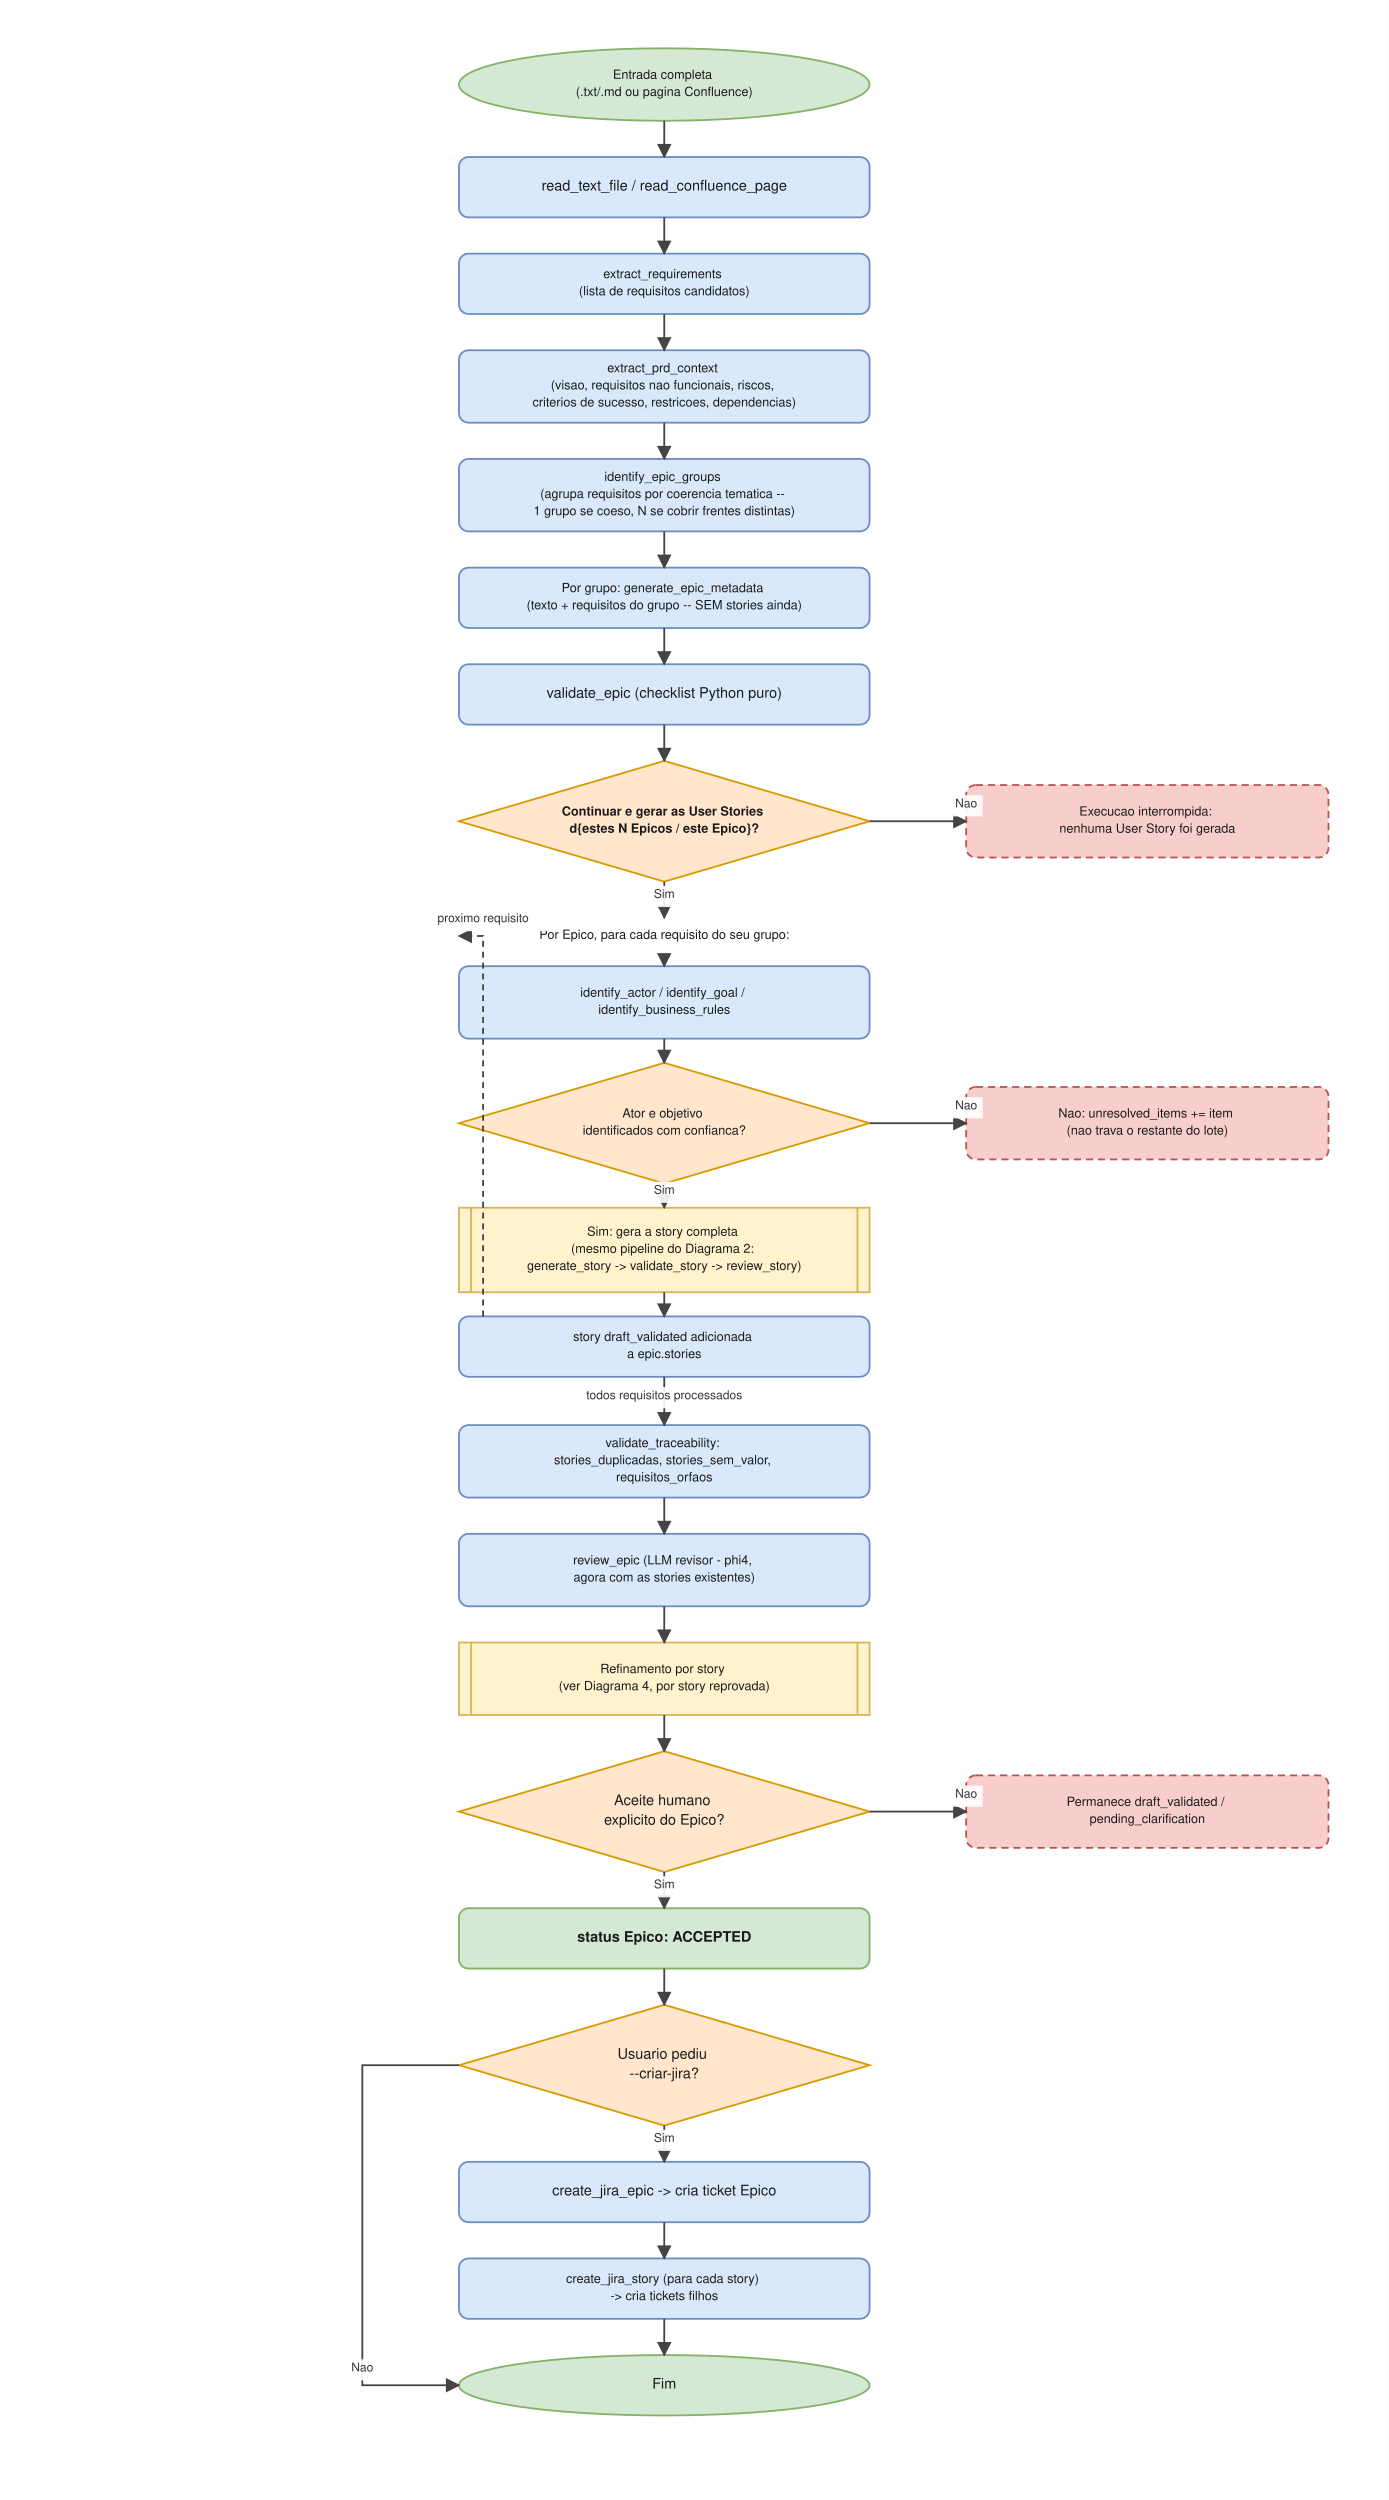
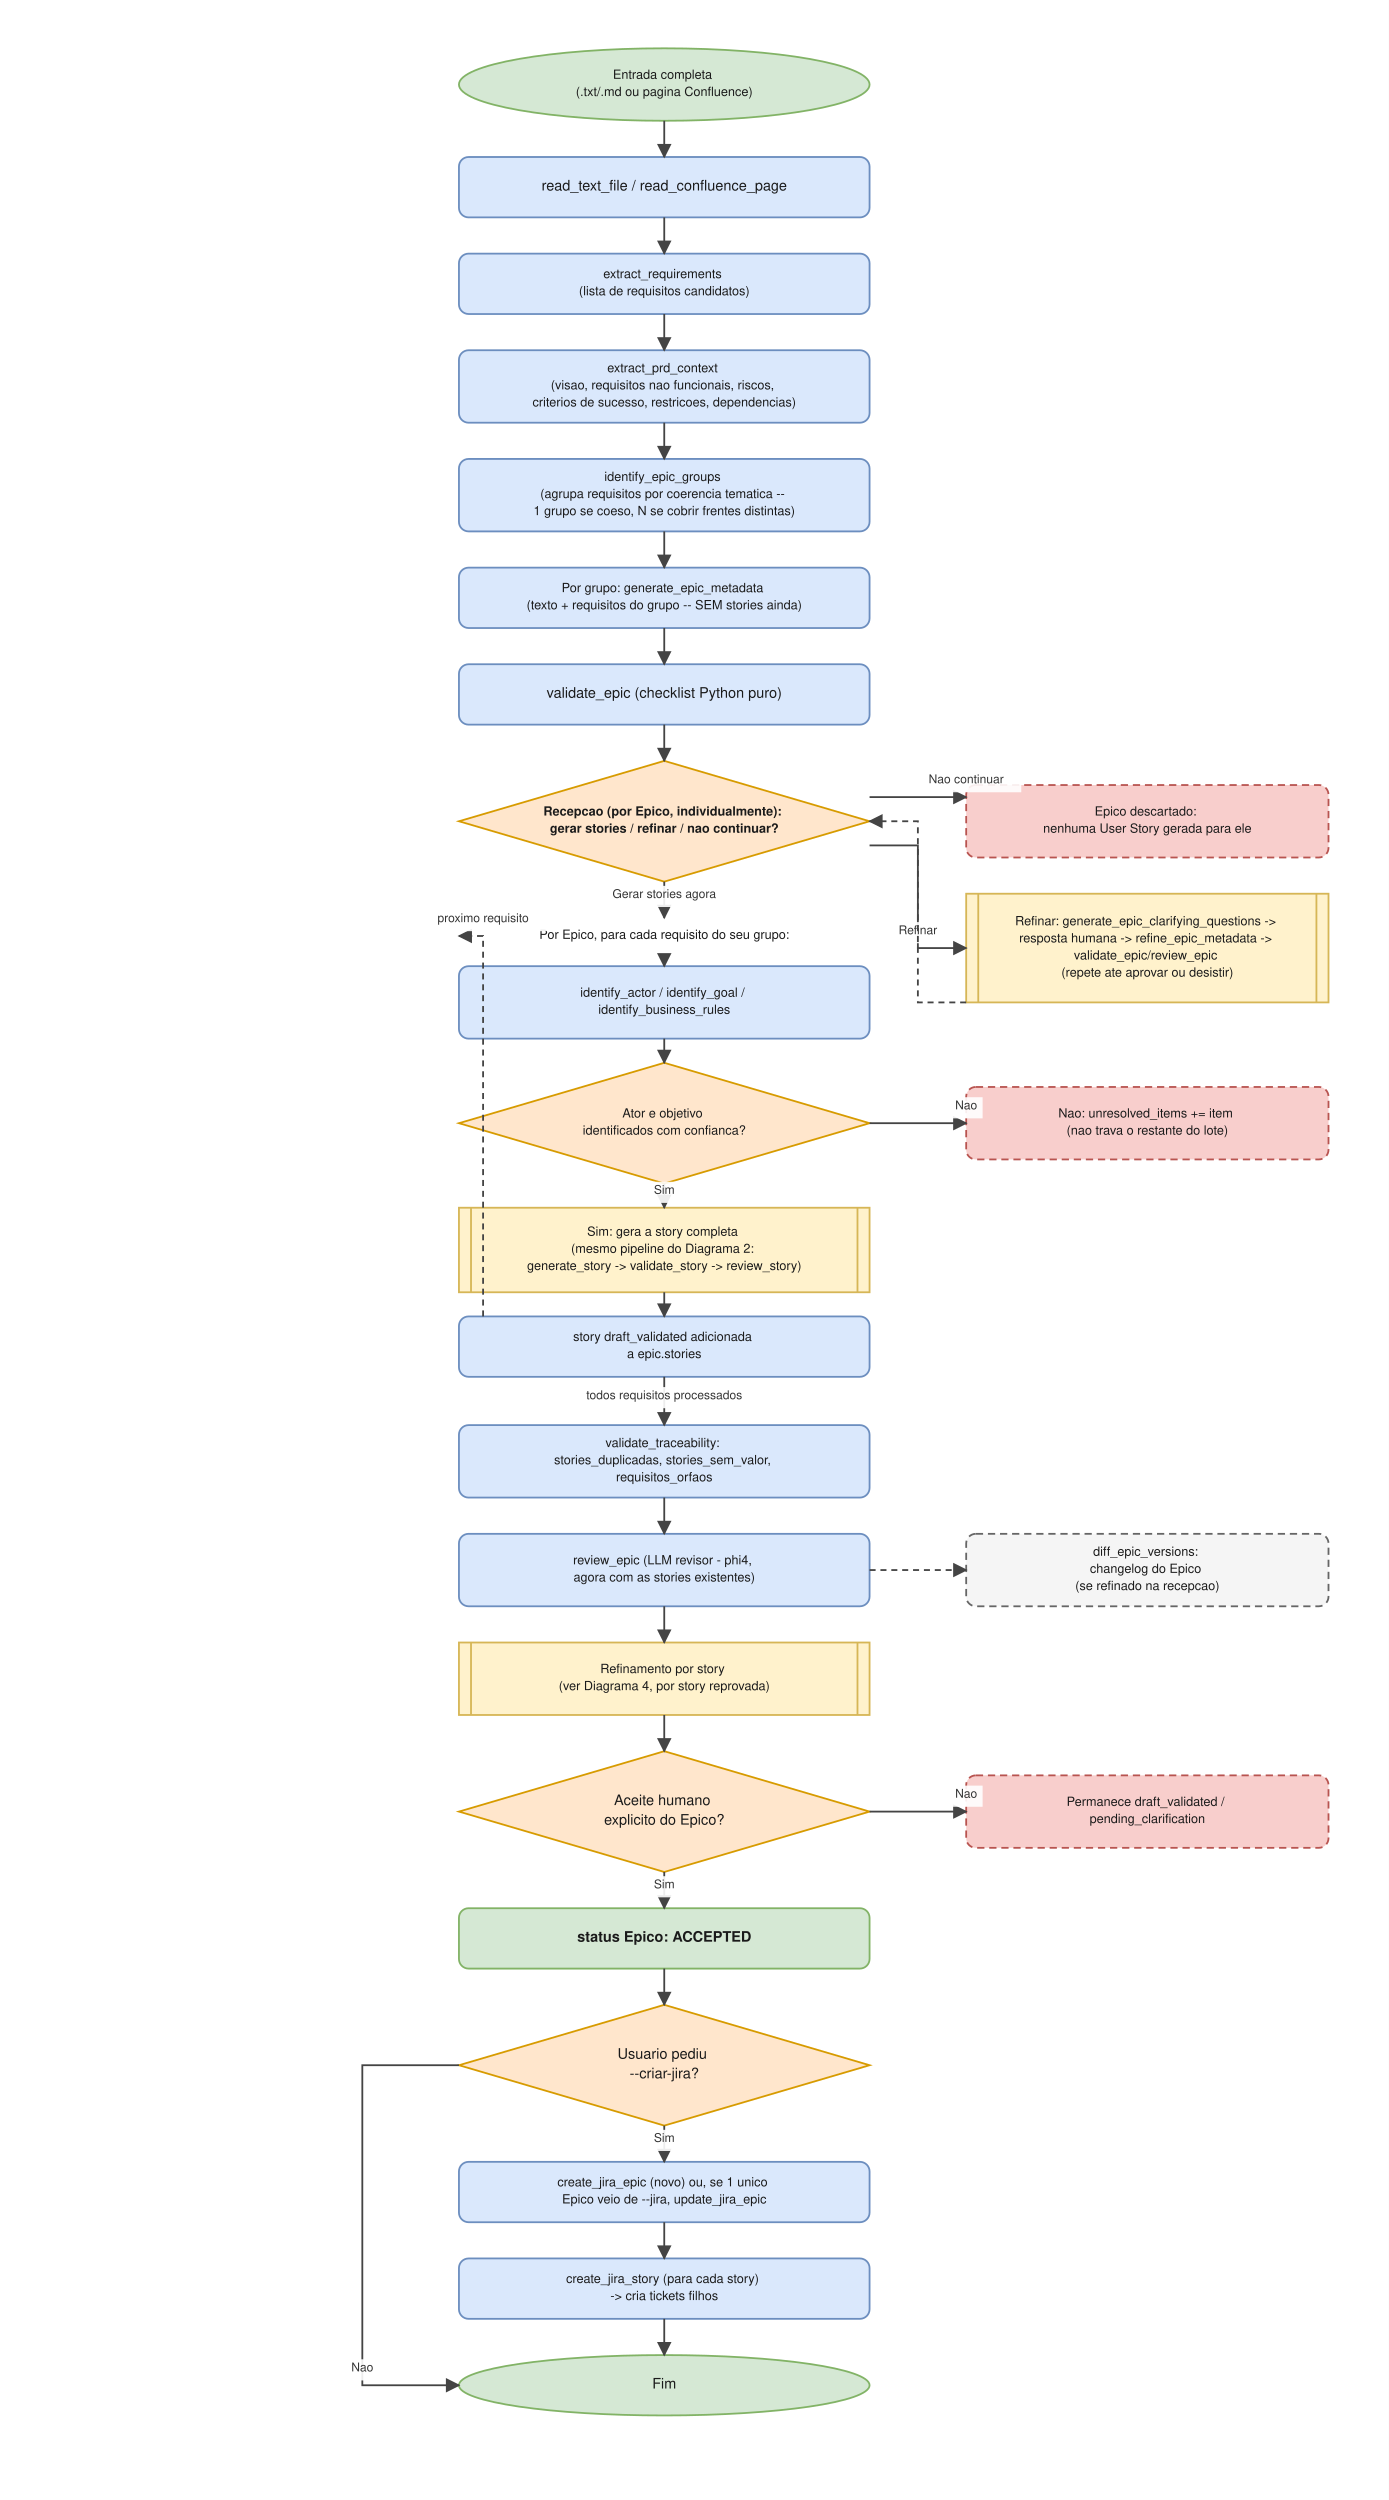
<svg xmlns="http://www.w3.org/2000/svg" viewBox="0 0 1150 2070" width="1150" height="2070">
  <rect x="0" y="0" width="1150" height="2070" fill="#ffffff" />
  <defs>
    <marker id="arrow" viewBox="0 0 10 10" refX="9" refY="5" markerWidth="8" markerHeight="8" orient="auto-start-reverse">
      <path d="M0,0 L10,5 L0,10 z" fill="#444444" />
    </marker>
  </defs>
  <ellipse cx="550.0" cy="70.0" rx="170.0" ry="30.0" fill="#d5e8d4" stroke="#82b366" stroke-width="1.5" />
  <text x="550.0" y="65.275" text-anchor="middle" font-size="10.5" font-family="Helvetica,Arial,sans-serif" fill="#1a1a1a">
    <tspan x="550.0" dy="0">Entrada completa</tspan>
    <tspan x="550.0" dy="14.175">(.txt/.md ou pagina Confluence)</tspan>
  </text>
  <rect x="380" y="130" width="340" height="50" rx="8" ry="8" fill="#dae8fc" stroke="#6c8ebf" stroke-width="1.5" />
  <text x="550.0" y="157.7" text-anchor="middle" font-size="12" font-family="Helvetica,Arial,sans-serif" fill="#1a1a1a">
    <tspan x="550.0" dy="0">read_text_file / read_confluence_page</tspan>
  </text>
  <rect x="380" y="210" width="340" height="50" rx="8" ry="8" fill="#dae8fc" stroke="#6c8ebf" stroke-width="1.5" />
  <text x="550.0" y="230.275" text-anchor="middle" font-size="10.5" font-family="Helvetica,Arial,sans-serif" fill="#1a1a1a">
    <tspan x="550.0" dy="0">extract_requirements</tspan>
    <tspan x="550.0" dy="14.175">(lista de requisitos candidatos)</tspan>
  </text>
  <rect x="380" y="290" width="340" height="60" rx="8" ry="8" fill="#dae8fc" stroke="#6c8ebf" stroke-width="1.5" />
  <text x="550.0" y="308.188" text-anchor="middle" font-size="10.5" font-family="Helvetica,Arial,sans-serif" fill="#1a1a1a">
    <tspan x="550.0" dy="0">extract_prd_context</tspan>
    <tspan x="550.0" dy="14.175">(visao, requisitos nao funcionais, riscos,</tspan>
    <tspan x="550.0" dy="14.175">criterios de sucesso, restricoes, dependencias)</tspan>
  </text>
  <rect x="380" y="380" width="340" height="60" rx="8" ry="8" fill="#dae8fc" stroke="#6c8ebf" stroke-width="1.5" />
  <text x="550.0" y="398.188" text-anchor="middle" font-size="10.5" font-family="Helvetica,Arial,sans-serif" fill="#1a1a1a">
    <tspan x="550.0" dy="0">identify_epic_groups</tspan>
    <tspan x="550.0" dy="14.175">(agrupa requisitos por coerencia tematica --</tspan>
    <tspan x="550.0" dy="14.175">1 grupo se coeso, N se cobrir frentes distintas)</tspan>
  </text>
  <rect x="380" y="470" width="340" height="50" rx="8" ry="8" fill="#dae8fc" stroke="#6c8ebf" stroke-width="1.5" />
  <text x="550.0" y="490.275" text-anchor="middle" font-size="10.5" font-family="Helvetica,Arial,sans-serif" fill="#1a1a1a">
    <tspan x="550.0" dy="0">Por grupo: generate_epic_metadata</tspan>
    <tspan x="550.0" dy="14.175">(texto + requisitos do grupo -- SEM stories ainda)</tspan>
  </text>
  <rect x="380" y="550" width="340" height="50" rx="8" ry="8" fill="#dae8fc" stroke="#6c8ebf" stroke-width="1.5" />
  <text x="550.0" y="577.7" text-anchor="middle" font-size="12" font-family="Helvetica,Arial,sans-serif" fill="#1a1a1a">
    <tspan x="550.0" dy="0">validate_epic (checklist Python puro)</tspan>
  </text>
  <polygon points="550.0,630 720,680.0 550.0,730 380,680.0" fill="#ffe6cc" stroke="#d79b00" stroke-width="1.5" />
  <text x="550.0" y="675.275" text-anchor="middle" font-size="10.5" font-weight="bold" font-family="Helvetica,Arial,sans-serif" fill="#1a1a1a">
-     <tspan x="550.0" dy="0">Continuar e gerar as User Stories</tspan>
-     <tspan x="550.0" dy="14.175">d{estes N Epicos / este Epico}?</tspan>
+     <tspan x="550.0" dy="0">Recepcao (por Epico, individualmente):</tspan>
+     <tspan x="550.0" dy="14.175">gerar stories / refinar / nao continuar?</tspan>
  </text>
  <rect x="800" y="650" width="300" height="60" rx="8" ry="8" fill="#f8cecc" stroke="#b85450" stroke-width="1.5" stroke-dasharray="6,4" />
  <text x="950.0" y="675.275" text-anchor="middle" font-size="10.5" font-family="Helvetica,Arial,sans-serif" fill="#1a1a1a">
-     <tspan x="950.0" dy="0">Execucao interrompida:</tspan>
-     <tspan x="950.0" dy="14.175">nenhuma User Story foi gerada</tspan>
+     <tspan x="950.0" dy="0">Epico descartado:</tspan>
+     <tspan x="950.0" dy="14.175">nenhuma User Story gerada para ele</tspan>
+   </text>
+   <rect x="800" y="740" width="300" height="90" rx="0" ry="0" fill="#fff2cc" stroke="#d6b656" stroke-width="1.5" />
+   <line x1="810" y1="740" x2="810" y2="830" stroke="#d6b656" stroke-width="1.5" />
+   <line x1="1090" y1="740" x2="1090" y2="830" stroke="#d6b656" stroke-width="1.5" />
+   <text x="950.0" y="766.1" text-anchor="middle" font-size="10.5" font-family="Helvetica,Arial,sans-serif" fill="#1a1a1a">
+     <tspan x="950.0" dy="0">Refinar: generate_epic_clarifying_questions -&gt;</tspan>
+     <tspan x="950.0" dy="14.175">resposta humana -&gt; refine_epic_metadata -&gt;</tspan>
+     <tspan x="950.0" dy="14.175">validate_epic/review_epic</tspan>
+     <tspan x="950.0" dy="14.175">(repete ate aprovar ou desistir)</tspan>
  </text>
  <text x="550.0" y="777.363" text-anchor="middle" font-size="10.5" font-family="Helvetica,Arial,sans-serif" fill="#1a1a1a">
    <tspan x="550.0" dy="0">Por Epico, para cada requisito do seu grupo:</tspan>
  </text>
  <rect x="380" y="800" width="340" height="60" rx="8" ry="8" fill="#dae8fc" stroke="#6c8ebf" stroke-width="1.5" />
  <text x="550.0" y="825.275" text-anchor="middle" font-size="10.5" font-family="Helvetica,Arial,sans-serif" fill="#1a1a1a">
    <tspan x="550.0" dy="0">identify_actor / identify_goal /</tspan>
    <tspan x="550.0" dy="14.175">identify_business_rules</tspan>
  </text>
  <polygon points="550.0,880 720,930.0 550.0,980 380,930.0" fill="#ffe6cc" stroke="#d79b00" stroke-width="1.5" />
  <text x="550.0" y="925.275" text-anchor="middle" font-size="10.5" font-family="Helvetica,Arial,sans-serif" fill="#1a1a1a">
    <tspan x="550.0" dy="0">Ator e objetivo</tspan>
    <tspan x="550.0" dy="14.175">identificados com confianca?</tspan>
  </text>
  <rect x="800" y="900" width="300" height="60" rx="8" ry="8" fill="#f8cecc" stroke="#b85450" stroke-width="1.5" stroke-dasharray="6,4" />
  <text x="950.0" y="925.275" text-anchor="middle" font-size="10.5" font-family="Helvetica,Arial,sans-serif" fill="#1a1a1a">
    <tspan x="950.0" dy="0">Nao: unresolved_items += item</tspan>
    <tspan x="950.0" dy="14.175">(nao trava o restante do lote)</tspan>
  </text>
  <rect x="380" y="1000" width="340" height="70" rx="0" ry="0" fill="#fff2cc" stroke="#d6b656" stroke-width="1.5" />
  <line x1="390" y1="1000" x2="390" y2="1070" stroke="#d6b656" stroke-width="1.5" />
  <line x1="710" y1="1000" x2="710" y2="1070" stroke="#d6b656" stroke-width="1.5" />
  <text x="550.0" y="1023.188" text-anchor="middle" font-size="10.5" font-family="Helvetica,Arial,sans-serif" fill="#1a1a1a">
    <tspan x="550.0" dy="0">Sim: gera a story completa</tspan>
    <tspan x="550.0" dy="14.175">(mesmo pipeline do Diagrama 2:</tspan>
    <tspan x="550.0" dy="14.175">generate_story -&gt; validate_story -&gt; review_story)</tspan>
  </text>
  <rect x="380" y="1090" width="340" height="50" rx="8" ry="8" fill="#dae8fc" stroke="#6c8ebf" stroke-width="1.5" />
  <text x="550.0" y="1110.275" text-anchor="middle" font-size="10.5" font-family="Helvetica,Arial,sans-serif" fill="#1a1a1a">
    <tspan x="550.0" dy="0">story draft_validated adicionada</tspan>
    <tspan x="550.0" dy="14.175">a epic.stories</tspan>
  </text>
  <rect x="380" y="1180" width="340" height="60" rx="8" ry="8" fill="#dae8fc" stroke="#6c8ebf" stroke-width="1.5" />
  <text x="550.0" y="1198.188" text-anchor="middle" font-size="10.5" font-family="Helvetica,Arial,sans-serif" fill="#1a1a1a">
    <tspan x="550.0" dy="0">validate_traceability:</tspan>
    <tspan x="550.0" dy="14.175">stories_duplicadas, stories_sem_valor,</tspan>
    <tspan x="550.0" dy="14.175">requisitos_orfaos</tspan>
  </text>
  <rect x="380" y="1270" width="340" height="60" rx="8" ry="8" fill="#dae8fc" stroke="#6c8ebf" stroke-width="1.5" />
  <text x="550.0" y="1295.275" text-anchor="middle" font-size="10.5" font-family="Helvetica,Arial,sans-serif" fill="#1a1a1a">
    <tspan x="550.0" dy="0">review_epic (LLM revisor - phi4,</tspan>
    <tspan x="550.0" dy="14.175">agora com as stories existentes)</tspan>
  </text>
+   <rect x="800" y="1270" width="300" height="60" rx="8" ry="8" fill="#f5f5f5" stroke="#666666" stroke-width="1.5" stroke-dasharray="6,4" />
+   <text x="950.0" y="1288.188" text-anchor="middle" font-size="10.5" font-family="Helvetica,Arial,sans-serif" fill="#1a1a1a">
+     <tspan x="950.0" dy="0">diff_epic_versions:</tspan>
+     <tspan x="950.0" dy="14.175">changelog do Epico</tspan>
+     <tspan x="950.0" dy="14.175">(se refinado na recepcao)</tspan>
+   </text>
  <rect x="380" y="1360" width="340" height="60" rx="0" ry="0" fill="#fff2cc" stroke="#d6b656" stroke-width="1.5" />
  <line x1="390" y1="1360" x2="390" y2="1420" stroke="#d6b656" stroke-width="1.5" />
  <line x1="710" y1="1360" x2="710" y2="1420" stroke="#d6b656" stroke-width="1.5" />
  <text x="550.0" y="1385.275" text-anchor="middle" font-size="10.5" font-family="Helvetica,Arial,sans-serif" fill="#1a1a1a">
    <tspan x="550.0" dy="0">Refinamento por story</tspan>
    <tspan x="550.0" dy="14.175">(ver Diagrama 4, por story reprovada)</tspan>
  </text>
  <polygon points="550.0,1450 720,1500.0 550.0,1550 380,1500.0" fill="#ffe6cc" stroke="#d79b00" stroke-width="1.5" />
  <text x="550.0" y="1494.6" text-anchor="middle" font-size="12" font-family="Helvetica,Arial,sans-serif" fill="#1a1a1a">
    <tspan x="550.0" dy="0">Aceite humano</tspan>
    <tspan x="550.0" dy="16.2">explicito do Epico?</tspan>
  </text>
  <rect x="800" y="1470" width="300" height="60" rx="8" ry="8" fill="#f8cecc" stroke="#b85450" stroke-width="1.5" stroke-dasharray="6,4" />
  <text x="950.0" y="1495.275" text-anchor="middle" font-size="10.5" font-family="Helvetica,Arial,sans-serif" fill="#1a1a1a">
    <tspan x="950.0" dy="0">Permanece draft_validated /</tspan>
    <tspan x="950.0" dy="14.175">pending_clarification</tspan>
  </text>
  <rect x="380" y="1580" width="340" height="50" rx="8" ry="8" fill="#d5e8d4" stroke="#82b366" stroke-width="1.5" />
  <text x="550.0" y="1607.7" text-anchor="middle" font-size="12" font-weight="bold" font-family="Helvetica,Arial,sans-serif" fill="#1a1a1a">
    <tspan x="550.0" dy="0">status Epico: ACCEPTED</tspan>
  </text>
  <polygon points="550.0,1660 720,1710.0 550.0,1760 380,1710.0" fill="#ffe6cc" stroke="#d79b00" stroke-width="1.5" />
  <text x="550.0" y="1704.6" text-anchor="middle" font-size="12" font-family="Helvetica,Arial,sans-serif" fill="#1a1a1a">
    <tspan x="550.0" dy="0">Usuario pediu</tspan>
    <tspan x="550.0" dy="16.2">--criar-jira?</tspan>
  </text>
  <rect x="380" y="1790" width="340" height="50" rx="8" ry="8" fill="#dae8fc" stroke="#6c8ebf" stroke-width="1.5" />
-   <text x="550.0" y="1817.7" text-anchor="middle" font-size="12" font-family="Helvetica,Arial,sans-serif" fill="#1a1a1a">
-     <tspan x="550.0" dy="0">create_jira_epic -&gt; cria ticket Epico</tspan>
+   <text x="550.0" y="1810.275" text-anchor="middle" font-size="10.5" font-family="Helvetica,Arial,sans-serif" fill="#1a1a1a">
+     <tspan x="550.0" dy="0">create_jira_epic (novo) ou, se 1 unico</tspan>
+     <tspan x="550.0" dy="14.175">Epico veio de --jira, update_jira_epic</tspan>
  </text>
  <rect x="380" y="1870" width="340" height="50" rx="8" ry="8" fill="#dae8fc" stroke="#6c8ebf" stroke-width="1.5" />
  <text x="550.0" y="1890.275" text-anchor="middle" font-size="10.5" font-family="Helvetica,Arial,sans-serif" fill="#1a1a1a">
    <tspan x="550.0" dy="0">create_jira_story (para cada story)</tspan>
    <tspan x="550.0" dy="14.175">-&gt; cria tickets filhos</tspan>
  </text>
  <ellipse cx="550.0" cy="1975.0" rx="170.0" ry="25.0" fill="#d5e8d4" stroke="#82b366" stroke-width="1.5" />
  <text x="550.0" y="1977.7" text-anchor="middle" font-size="12" font-family="Helvetica,Arial,sans-serif" fill="#1a1a1a">
    <tspan x="550.0" dy="0">Fim</tspan>
  </text>
  <path d="M550.0,100 L550.0,130" fill="none" stroke="#444444" stroke-width="1.5" marker-end="url(#arrow)" />
  <path d="M550.0,180 L550.0,210" fill="none" stroke="#444444" stroke-width="1.5" marker-end="url(#arrow)" />
  <path d="M550.0,260 L550.0,290" fill="none" stroke="#444444" stroke-width="1.5" marker-end="url(#arrow)" />
  <path d="M550.0,350 L550.0,380" fill="none" stroke="#444444" stroke-width="1.5" marker-end="url(#arrow)" />
  <path d="M550.0,440 L550.0,470" fill="none" stroke="#444444" stroke-width="1.5" marker-end="url(#arrow)" />
  <path d="M550.0,520 L550.0,550" fill="none" stroke="#444444" stroke-width="1.5" marker-end="url(#arrow)" />
  <path d="M550.0,600 L550.0,630" fill="none" stroke="#444444" stroke-width="1.5" marker-end="url(#arrow)" />
-   <path d="M720,680 L800,680" fill="none" stroke="#444444" stroke-width="1.5" marker-end="url(#arrow)" />
-   <rect x="786.4" y="658.5" width="27.2" height="17.5" fill="#ffffff" opacity="0.9" />
-   <text x="800" y="668.5" text-anchor="middle" font-size="10" font-family="Helvetica,Arial,sans-serif" fill="#333333">
-     <tspan x="800" dy="0">Nao</tspan>
-   </text>
+   <path d="M720,660 L800,660" fill="none" stroke="#444444" stroke-width="1.5" marker-end="url(#arrow)" />
+   <rect x="754.4" y="638.5" width="91.2" height="17.5" fill="#ffffff" opacity="0.9" />
+   <text x="800" y="648.5" text-anchor="middle" font-size="10" font-family="Helvetica,Arial,sans-serif" fill="#333333">
+     <tspan x="800" dy="0">Nao continuar</tspan>
+   </text>
+   <path d="M720,700 L760,700 L760,785 L800,785" fill="none" stroke="#444444" stroke-width="1.5" marker-end="url(#arrow)" />
+   <rect x="733.6" y="763.5" width="52.8" height="17.5" fill="#ffffff" opacity="0.9" />
+   <text x="760" y="773.5" text-anchor="middle" font-size="10" font-family="Helvetica,Arial,sans-serif" fill="#333333">
+     <tspan x="760" dy="0">Refinar</tspan>
+   </text>
+   <path d="M800,830 L760,830 L760,680 L720,680" fill="none" stroke="#444444" stroke-width="1.5" stroke-dasharray="5,4" marker-end="url(#arrow)" />
  <path d="M550.0,730 L550.0,760" fill="none" stroke="#444444" stroke-width="1.5" marker-end="url(#arrow)" />
-   <rect x="536.4" y="733.5" width="27.2" height="17.5" fill="#ffffff" opacity="0.9" />
+   <rect x="485.2" y="733.5" width="129.6" height="17.5" fill="#ffffff" opacity="0.9" />
  <text x="550.0" y="743.5" text-anchor="middle" font-size="10" font-family="Helvetica,Arial,sans-serif" fill="#333333">
-     <tspan x="550.0" dy="0">Sim</tspan>
+     <tspan x="550.0" dy="0">Gerar stories agora</tspan>
  </text>
  <path d="M550.0,790 L550.0,800" fill="none" stroke="#444444" stroke-width="1.5" marker-end="url(#arrow)" />
  <path d="M550.0,860 L550.0,880" fill="none" stroke="#444444" stroke-width="1.5" marker-end="url(#arrow)" />
  <path d="M720,930 L800,930" fill="none" stroke="#444444" stroke-width="1.5" marker-end="url(#arrow)" />
  <rect x="786.4" y="908.5" width="27.2" height="17.5" fill="#ffffff" opacity="0.9" />
  <text x="800" y="918.5" text-anchor="middle" font-size="10" font-family="Helvetica,Arial,sans-serif" fill="#333333">
    <tspan x="800" dy="0">Nao</tspan>
  </text>
  <path d="M550.0,980 L550.0,1000" fill="none" stroke="#444444" stroke-width="1.5" marker-end="url(#arrow)" />
  <rect x="536.4" y="978.5" width="27.2" height="17.5" fill="#ffffff" opacity="0.9" />
  <text x="550.0" y="988.5" text-anchor="middle" font-size="10" font-family="Helvetica,Arial,sans-serif" fill="#333333">
    <tspan x="550.0" dy="0">Sim</tspan>
  </text>
  <path d="M550.0,1070 L550.0,1090" fill="none" stroke="#444444" stroke-width="1.5" marker-end="url(#arrow)" />
  <path d="M400,1090 L400,775 L380,775" fill="none" stroke="#444444" stroke-width="1.5" stroke-dasharray="5,4" marker-end="url(#arrow)" />
  <rect x="341.6" y="753.5" width="116.8" height="17.5" fill="#ffffff" opacity="0.9" />
  <text x="400" y="763.5" text-anchor="middle" font-size="10" font-family="Helvetica,Arial,sans-serif" fill="#333333">
    <tspan x="400" dy="0">proximo requisito</tspan>
  </text>
  <path d="M550.0,1140 L550.0,1180" fill="none" stroke="#444444" stroke-width="1.5" marker-end="url(#arrow)" />
  <rect x="456.4" y="1148.5" width="187.2" height="17.5" fill="#ffffff" opacity="0.9" />
  <text x="550.0" y="1158.5" text-anchor="middle" font-size="10" font-family="Helvetica,Arial,sans-serif" fill="#333333">
    <tspan x="550.0" dy="0">todos requisitos processados</tspan>
  </text>
  <path d="M550.0,1240 L550.0,1270" fill="none" stroke="#444444" stroke-width="1.5" marker-end="url(#arrow)" />
+   <path d="M720,1300 L800,1300" fill="none" stroke="#444444" stroke-width="1.5" stroke-dasharray="5,4" marker-end="url(#arrow)" />
  <path d="M550.0,1330 L550.0,1360" fill="none" stroke="#444444" stroke-width="1.5" marker-end="url(#arrow)" />
  <path d="M550.0,1420 L550.0,1450" fill="none" stroke="#444444" stroke-width="1.5" marker-end="url(#arrow)" />
  <path d="M720,1500 L800,1500" fill="none" stroke="#444444" stroke-width="1.5" marker-end="url(#arrow)" />
  <rect x="786.4" y="1478.5" width="27.2" height="17.5" fill="#ffffff" opacity="0.9" />
  <text x="800" y="1488.5" text-anchor="middle" font-size="10" font-family="Helvetica,Arial,sans-serif" fill="#333333">
    <tspan x="800" dy="0">Nao</tspan>
  </text>
  <path d="M550.0,1550 L550.0,1580" fill="none" stroke="#444444" stroke-width="1.5" marker-end="url(#arrow)" />
  <rect x="536.4" y="1553.5" width="27.2" height="17.5" fill="#ffffff" opacity="0.9" />
  <text x="550.0" y="1563.5" text-anchor="middle" font-size="10" font-family="Helvetica,Arial,sans-serif" fill="#333333">
    <tspan x="550.0" dy="0">Sim</tspan>
  </text>
  <path d="M550.0,1630 L550.0,1660" fill="none" stroke="#444444" stroke-width="1.5" marker-end="url(#arrow)" />
  <path d="M550.0,1760 L550.0,1790" fill="none" stroke="#444444" stroke-width="1.5" marker-end="url(#arrow)" />
  <rect x="536.4" y="1763.5" width="27.2" height="17.5" fill="#ffffff" opacity="0.9" />
  <text x="550.0" y="1773.5" text-anchor="middle" font-size="10" font-family="Helvetica,Arial,sans-serif" fill="#333333">
    <tspan x="550.0" dy="0">Sim</tspan>
  </text>
  <path d="M380,1710 L300,1710 L300,1975 L380,1975" fill="none" stroke="#444444" stroke-width="1.5" marker-end="url(#arrow)" />
  <rect x="286.4" y="1953.5" width="27.2" height="17.5" fill="#ffffff" opacity="0.9" />
  <text x="300" y="1963.5" text-anchor="middle" font-size="10" font-family="Helvetica,Arial,sans-serif" fill="#333333">
    <tspan x="300" dy="0">Nao</tspan>
  </text>
  <path d="M550.0,1840 L550.0,1870" fill="none" stroke="#444444" stroke-width="1.5" marker-end="url(#arrow)" />
  <path d="M550.0,1920 L550.0,1950" fill="none" stroke="#444444" stroke-width="1.5" marker-end="url(#arrow)" />
</svg>
